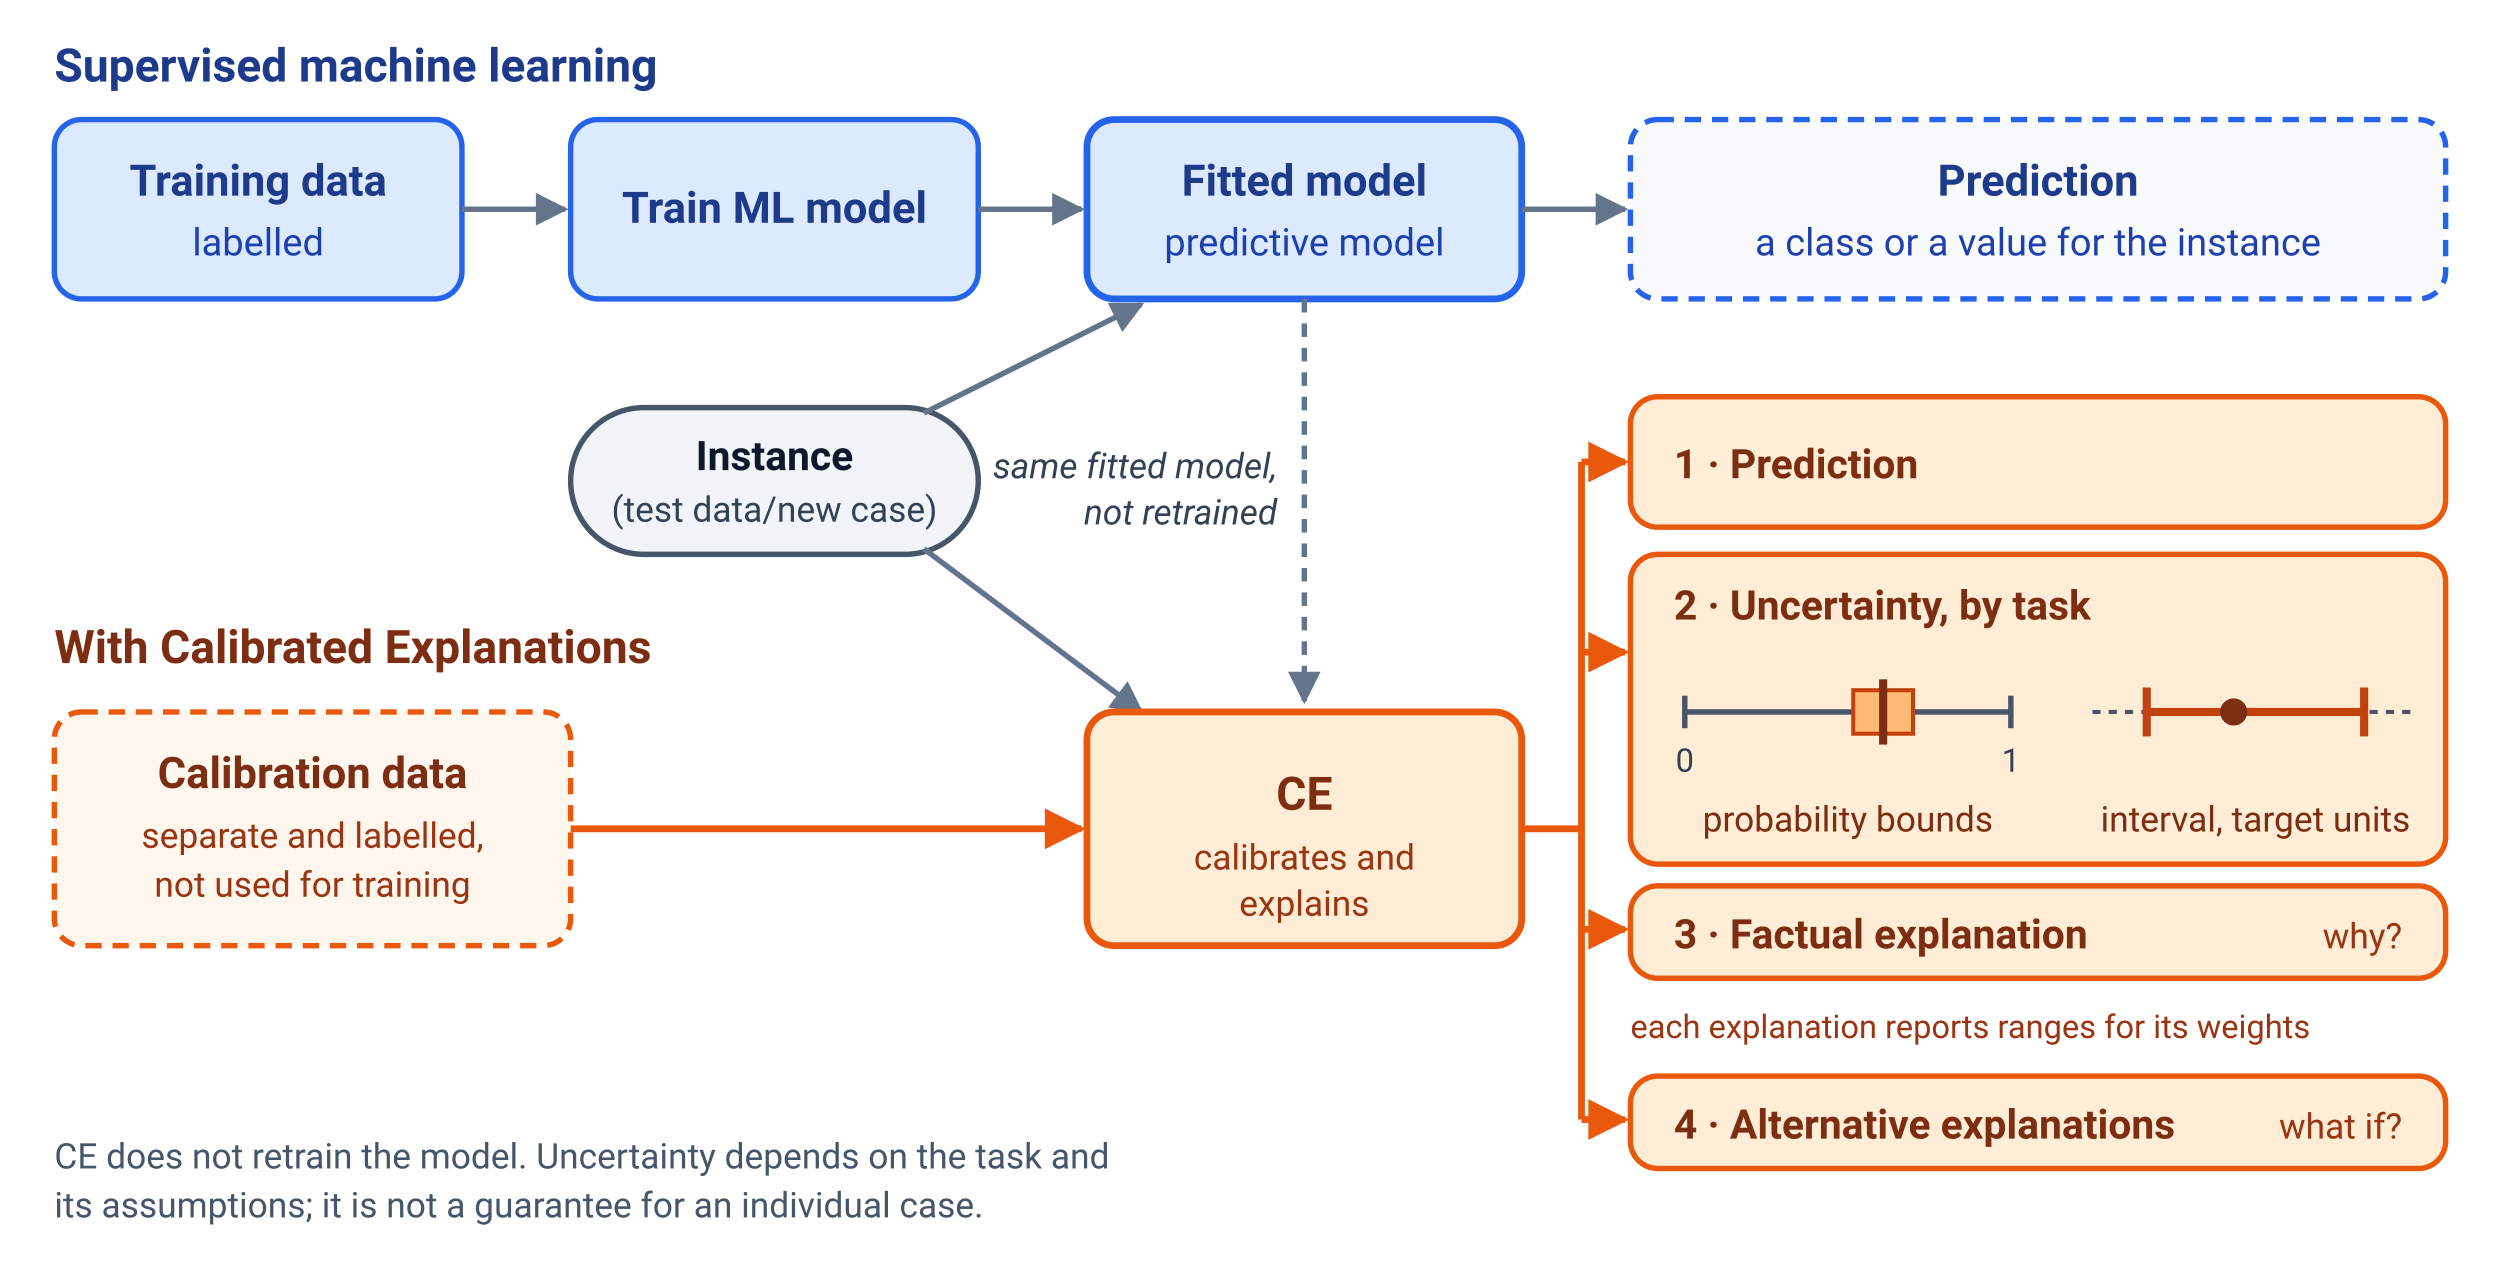
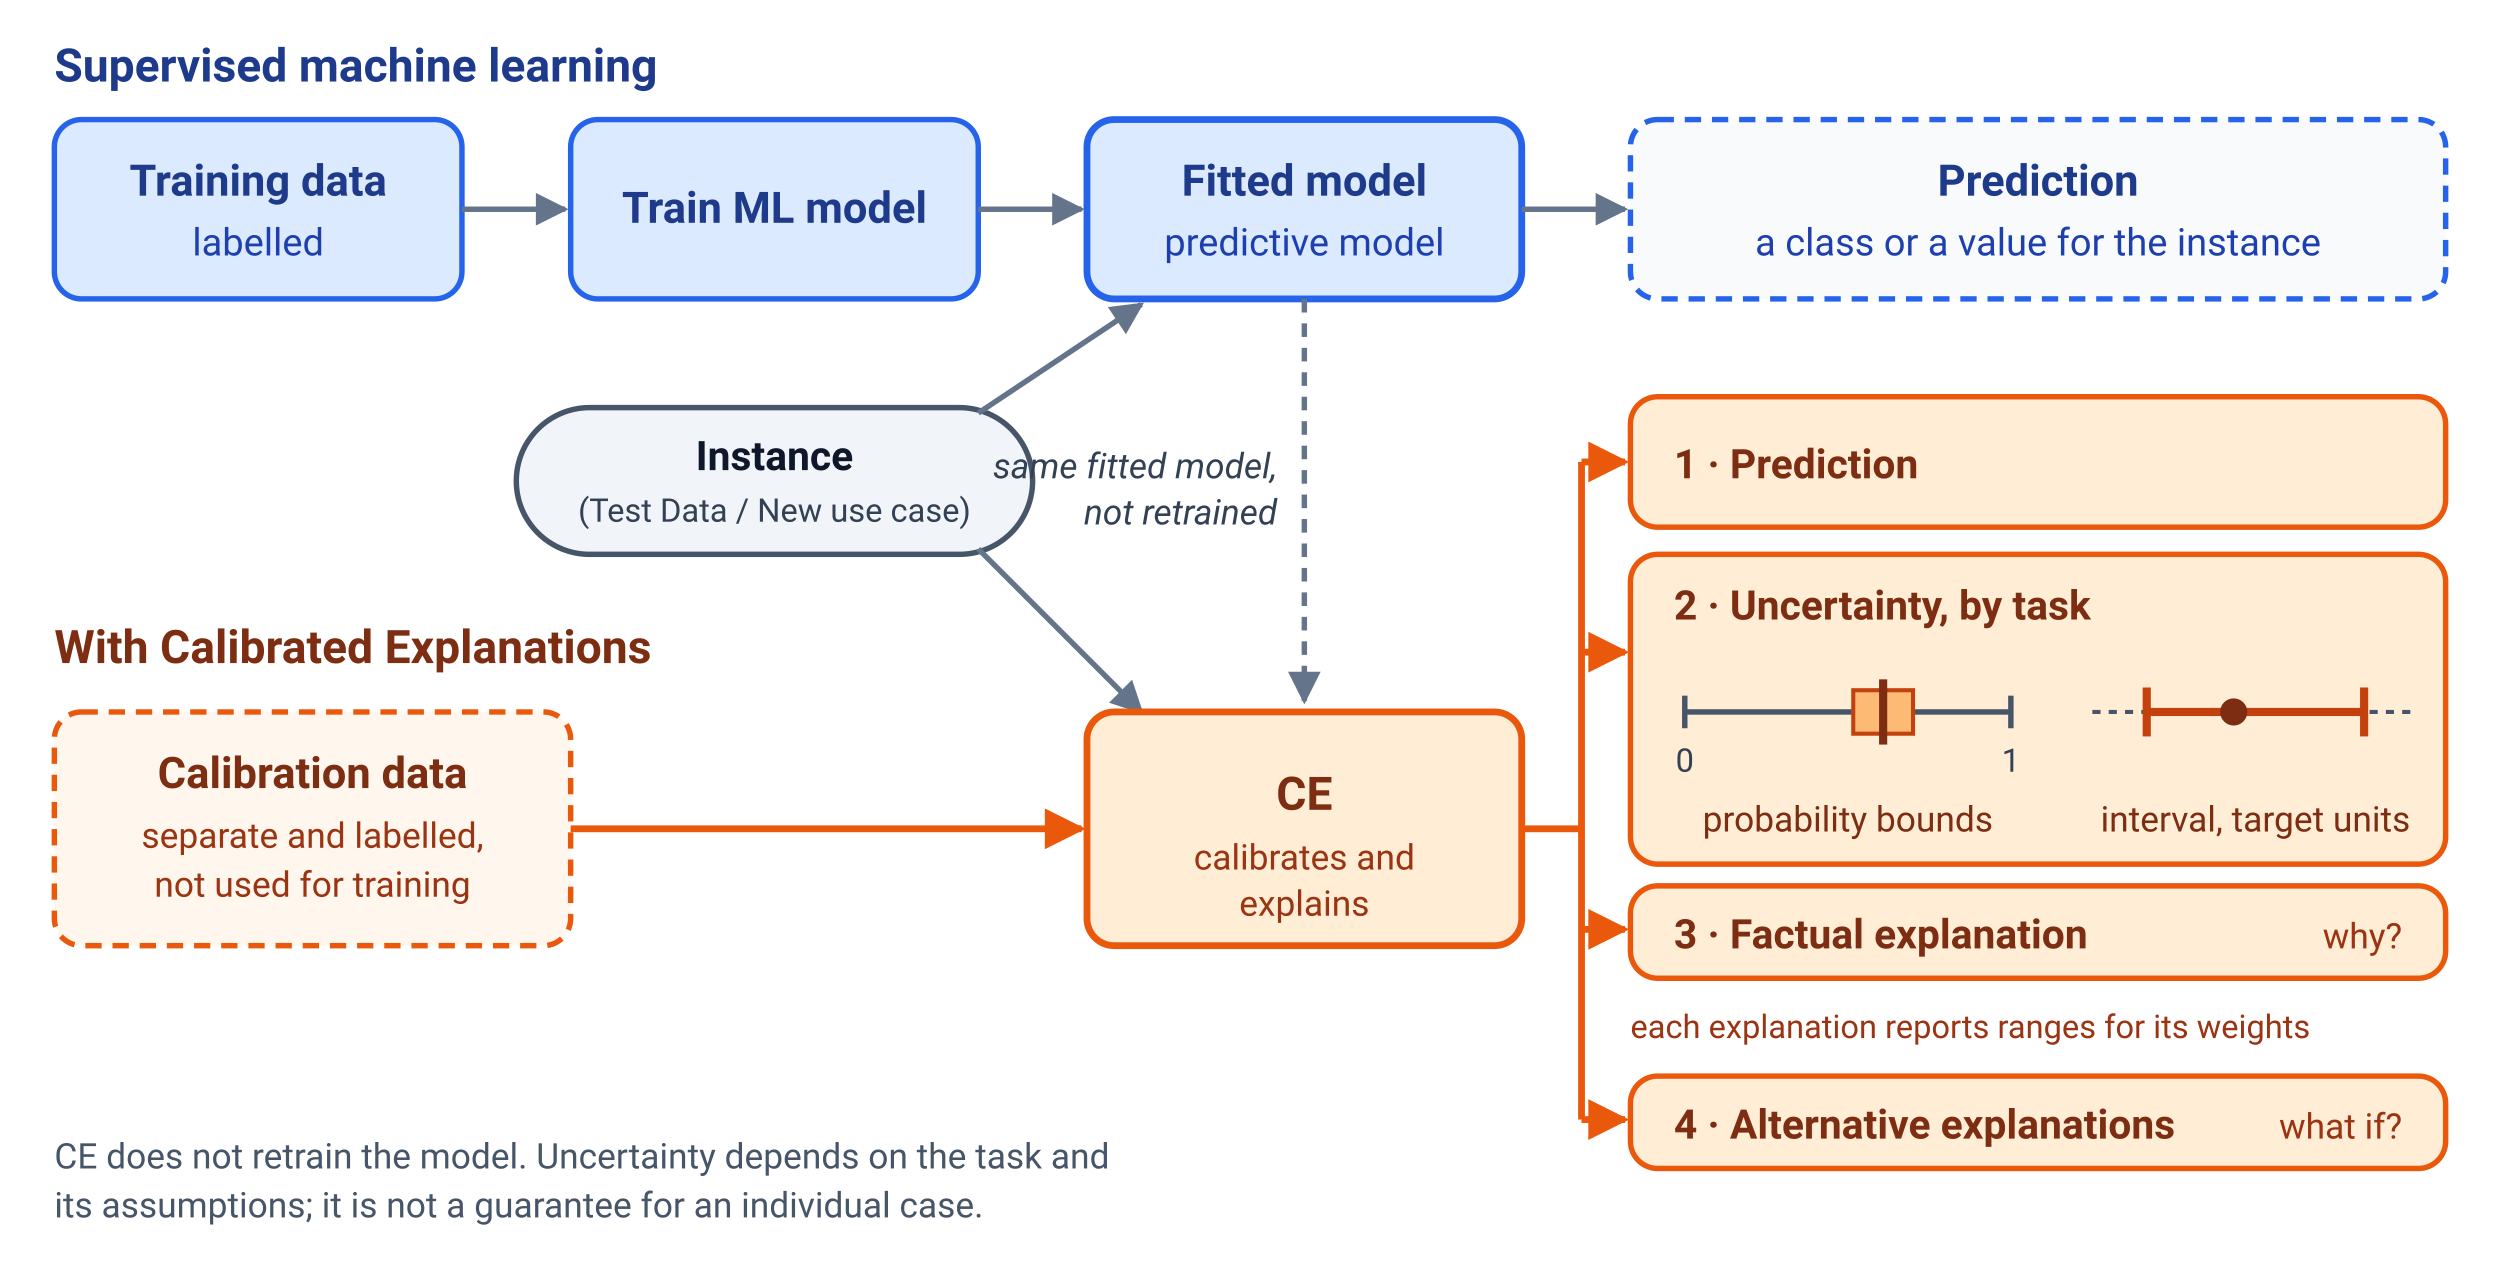
<svg xmlns="http://www.w3.org/2000/svg" viewBox="0 0 920 470" role="img" aria-labelledby="ce-w-title ce-w-desc" font-family="system-ui, -apple-system, 'Segoe UI', Roboto, sans-serif">
  <style>@media (prefers-color-scheme: dark) { .ce-canvas-text { fill: #e2e8f0; } }</style>
  <defs>
    <marker id="w-arrow" viewBox="0 0 10 10" refX="9" refY="5" markerWidth="6" markerHeight="6" orient="auto-start-reverse">
      <path d="M0,0 L10,5 L0,10 z" fill="#64748b" />
    </marker>
    <marker id="w-arrow-o" viewBox="0 0 10 10" refX="9" refY="5" markerWidth="6" markerHeight="6" orient="auto-start-reverse">
      <path d="M0,0 L10,5 L0,10 z" fill="#ea580c" />
    </marker>
  </defs>
  <text class="ce-canvas-text" x="20" y="30" font-size="17" font-weight="700" fill="#1e3a8a">Supervised machine learning</text>
  <rect x="20" y="44" width="150" height="66" rx="10" fill="#dbeafe" stroke="#2563eb" stroke-width="2" />
  <text x="95" y="72" text-anchor="middle" font-size="16" font-weight="700" fill="#1e3a8a">Training data</text>
  <text x="95" y="94" text-anchor="middle" font-size="14" fill="#1e40af">labelled</text>
  <rect x="210" y="44" width="150" height="66" rx="10" fill="#dbeafe" stroke="#2563eb" stroke-width="2" />
  <text x="285" y="82" text-anchor="middle" font-size="16" font-weight="700" fill="#1e3a8a">Train ML model</text>
  <rect x="400" y="44" width="160" height="66" rx="10" fill="#dbeafe" stroke="#2563eb" stroke-width="2.5" />
  <text x="480" y="72" text-anchor="middle" font-size="16" font-weight="700" fill="#1e3a8a">Fitted model</text>
  <text x="480" y="94" text-anchor="middle" font-size="14" fill="#1e40af">predictive model</text>
  <rect x="600" y="44" width="300" height="66" rx="10" fill="#f8fafc" stroke="#2563eb" stroke-width="2" stroke-dasharray="6 4" />
  <text x="750" y="72" text-anchor="middle" font-size="16" font-weight="700" fill="#1e3a8a">Prediction</text>
  <text x="750" y="94" text-anchor="middle" font-size="14" fill="#1e40af">a class or a value for the instance</text>
  <path d="M170,77 H208" stroke="#64748b" stroke-width="2" fill="none" marker-end="url(#w-arrow)" />
  <path d="M360,77 H398" stroke="#64748b" stroke-width="2" fill="none" marker-end="url(#w-arrow)" />
  <path d="M560,77 H598" stroke="#64748b" stroke-width="2" fill="none" marker-end="url(#w-arrow)" />
-   <rect x="210" y="150" width="150" height="54" rx="27" fill="#f1f5f9" stroke="#475569" stroke-width="2" />
+   <rect x="190" y="150" width="190" height="54" rx="27" fill="#f1f5f9" stroke="#475569" stroke-width="2" />
  <text x="285" y="173" text-anchor="middle" font-size="15" font-weight="700" fill="#0f172a">Instance</text>
-   <text x="285" y="192" text-anchor="middle" font-size="13" fill="#334155">(test data/new case)</text>
-   <path d="M340,152 L420,112" stroke="#64748b" stroke-width="2" fill="none" marker-end="url(#w-arrow)" />
-   <path d="M340,202 L420,262" stroke="#64748b" stroke-width="2" fill="none" marker-end="url(#w-arrow)" />
+   <text x="285" y="192" text-anchor="middle" font-size="12" fill="#334155">(Test Data / New use case)</text>
+   <path d="M360,152 L420,112" stroke="#64748b" stroke-width="2" fill="none" marker-end="url(#w-arrow)" />
+   <path d="M360,202 L420,262" stroke="#64748b" stroke-width="2" fill="none" marker-end="url(#w-arrow)" />
  <path d="M480,110 V258" stroke="#64748b" stroke-width="2" stroke-dasharray="5 4" fill="none" marker-end="url(#w-arrow)" />
  <text class="ce-canvas-text" x="470" y="176" text-anchor="end" font-size="13" font-style="italic" fill="#334155">same fitted model,</text>
  <text class="ce-canvas-text" x="470" y="193" text-anchor="end" font-size="13" font-style="italic" fill="#334155">not retrained</text>
  <text class="ce-canvas-text" x="20" y="244" font-size="17" font-weight="700" fill="#7c2d12">With Calibrated Explanations</text>
  <rect x="20" y="262" width="190" height="86" rx="10" fill="#fff7ed" stroke="#ea580c" stroke-width="2" stroke-dasharray="6 4" />
  <text x="115" y="290" text-anchor="middle" font-size="16" font-weight="700" fill="#7c2d12">Calibration data</text>
  <text x="115" y="312" text-anchor="middle" font-size="13" fill="#9a3412">separate and labelled,</text>
  <text x="115" y="330" text-anchor="middle" font-size="13" fill="#9a3412">not used for training</text>
  <path d="M210,305 H398" stroke="#ea580c" stroke-width="2.5" fill="none" marker-end="url(#w-arrow-o)" />
  <rect x="400" y="262" width="160" height="86" rx="10" fill="#ffedd5" stroke="#ea580c" stroke-width="2.5" />
  <text x="480" y="298" text-anchor="middle" font-size="17" font-weight="700" fill="#7c2d12">CE</text>
  <text x="480" y="320" text-anchor="middle" font-size="13" fill="#9a3412">calibrates and</text>
  <text x="480" y="337" text-anchor="middle" font-size="13" fill="#9a3412">explains</text>
  <path d="M560,305 H582" stroke="#ea580c" stroke-width="2.5" fill="none" />
  <path d="M582,170 V412" stroke="#ea580c" stroke-width="2.5" fill="none" />
  <path d="M582,170 H598" stroke="#ea580c" stroke-width="2.5" fill="none" marker-end="url(#w-arrow-o)" />
  <path d="M582,240 H598" stroke="#ea580c" stroke-width="2.5" fill="none" marker-end="url(#w-arrow-o)" />
  <path d="M582,342 H598" stroke="#ea580c" stroke-width="2.5" fill="none" marker-end="url(#w-arrow-o)" />
  <path d="M582,412 H598" stroke="#ea580c" stroke-width="2.5" fill="none" marker-end="url(#w-arrow-o)" />
  <rect x="600" y="146" width="300" height="48" rx="10" fill="#ffedd5" stroke="#ea580c" stroke-width="2" />
  <text x="616" y="176" font-size="15" font-weight="700" fill="#7c2d12">1 · Prediction</text>
  <rect x="600" y="204" width="300" height="114" rx="10" fill="#ffedd5" stroke="#ea580c" stroke-width="2" />
  <text x="616" y="228" font-size="15" font-weight="700" fill="#7c2d12">2 · Uncertainty, by task</text>
  <line x1="620" y1="262" x2="740" y2="262" stroke="#475569" stroke-width="2" />
  <line x1="620" y1="256" x2="620" y2="268" stroke="#475569" stroke-width="2" />
  <line x1="740" y1="256" x2="740" y2="268" stroke="#475569" stroke-width="2" />
  <text x="620" y="284" text-anchor="middle" font-size="12" fill="#334155">0</text>
  <text x="740" y="284" text-anchor="middle" font-size="12" fill="#334155">1</text>
  <rect x="682" y="254" width="22" height="16" fill="#fdba74" stroke="#c2410c" stroke-width="1.5" />
  <line x1="693" y1="250" x2="693" y2="274" stroke="#7c2d12" stroke-width="3" />
  <text x="680" y="306" text-anchor="middle" font-size="13" fill="#7c2d12">probability bounds</text>
  <line x1="770" y1="262" x2="890" y2="262" stroke="#475569" stroke-width="1.5" stroke-dasharray="3 3" />
  <line x1="790" y1="262" x2="870" y2="262" stroke="#c2410c" stroke-width="3" />
  <line x1="790" y1="253" x2="790" y2="271" stroke="#c2410c" stroke-width="3" />
  <line x1="870" y1="253" x2="870" y2="271" stroke="#c2410c" stroke-width="3" />
  <circle cx="822" cy="262" r="5" fill="#7c2d12" />
  <text x="830" y="306" text-anchor="middle" font-size="13" fill="#7c2d12">interval, target units</text>
  <rect x="600" y="326" width="300" height="34" rx="10" fill="#ffedd5" stroke="#ea580c" stroke-width="2" />
  <text x="616" y="349" font-size="15" font-weight="700" fill="#7c2d12">3 · Factual explanation</text>
  <text x="884" y="349" text-anchor="end" font-size="13" fill="#9a3412">why?</text>
  <rect x="600" y="396" width="300" height="34" rx="10" fill="#ffedd5" stroke="#ea580c" stroke-width="2" />
  <text x="616" y="419" font-size="15" font-weight="700" fill="#7c2d12">4 · Alternative explanations</text>
  <text x="884" y="419" text-anchor="end" font-size="13" fill="#9a3412">what if?</text>
  <text class="ce-canvas-text" x="600" y="382" font-size="12" fill="#9a3412">each explanation reports ranges for its weights</text>
  <text class="ce-canvas-text" x="20" y="430" font-size="13" fill="#475569">CE does not retrain the model. Uncertainty depends on the task and</text>
  <text class="ce-canvas-text" x="20" y="448" font-size="13" fill="#475569">its assumptions; it is not a guarantee for an individual case.</text>
</svg>
